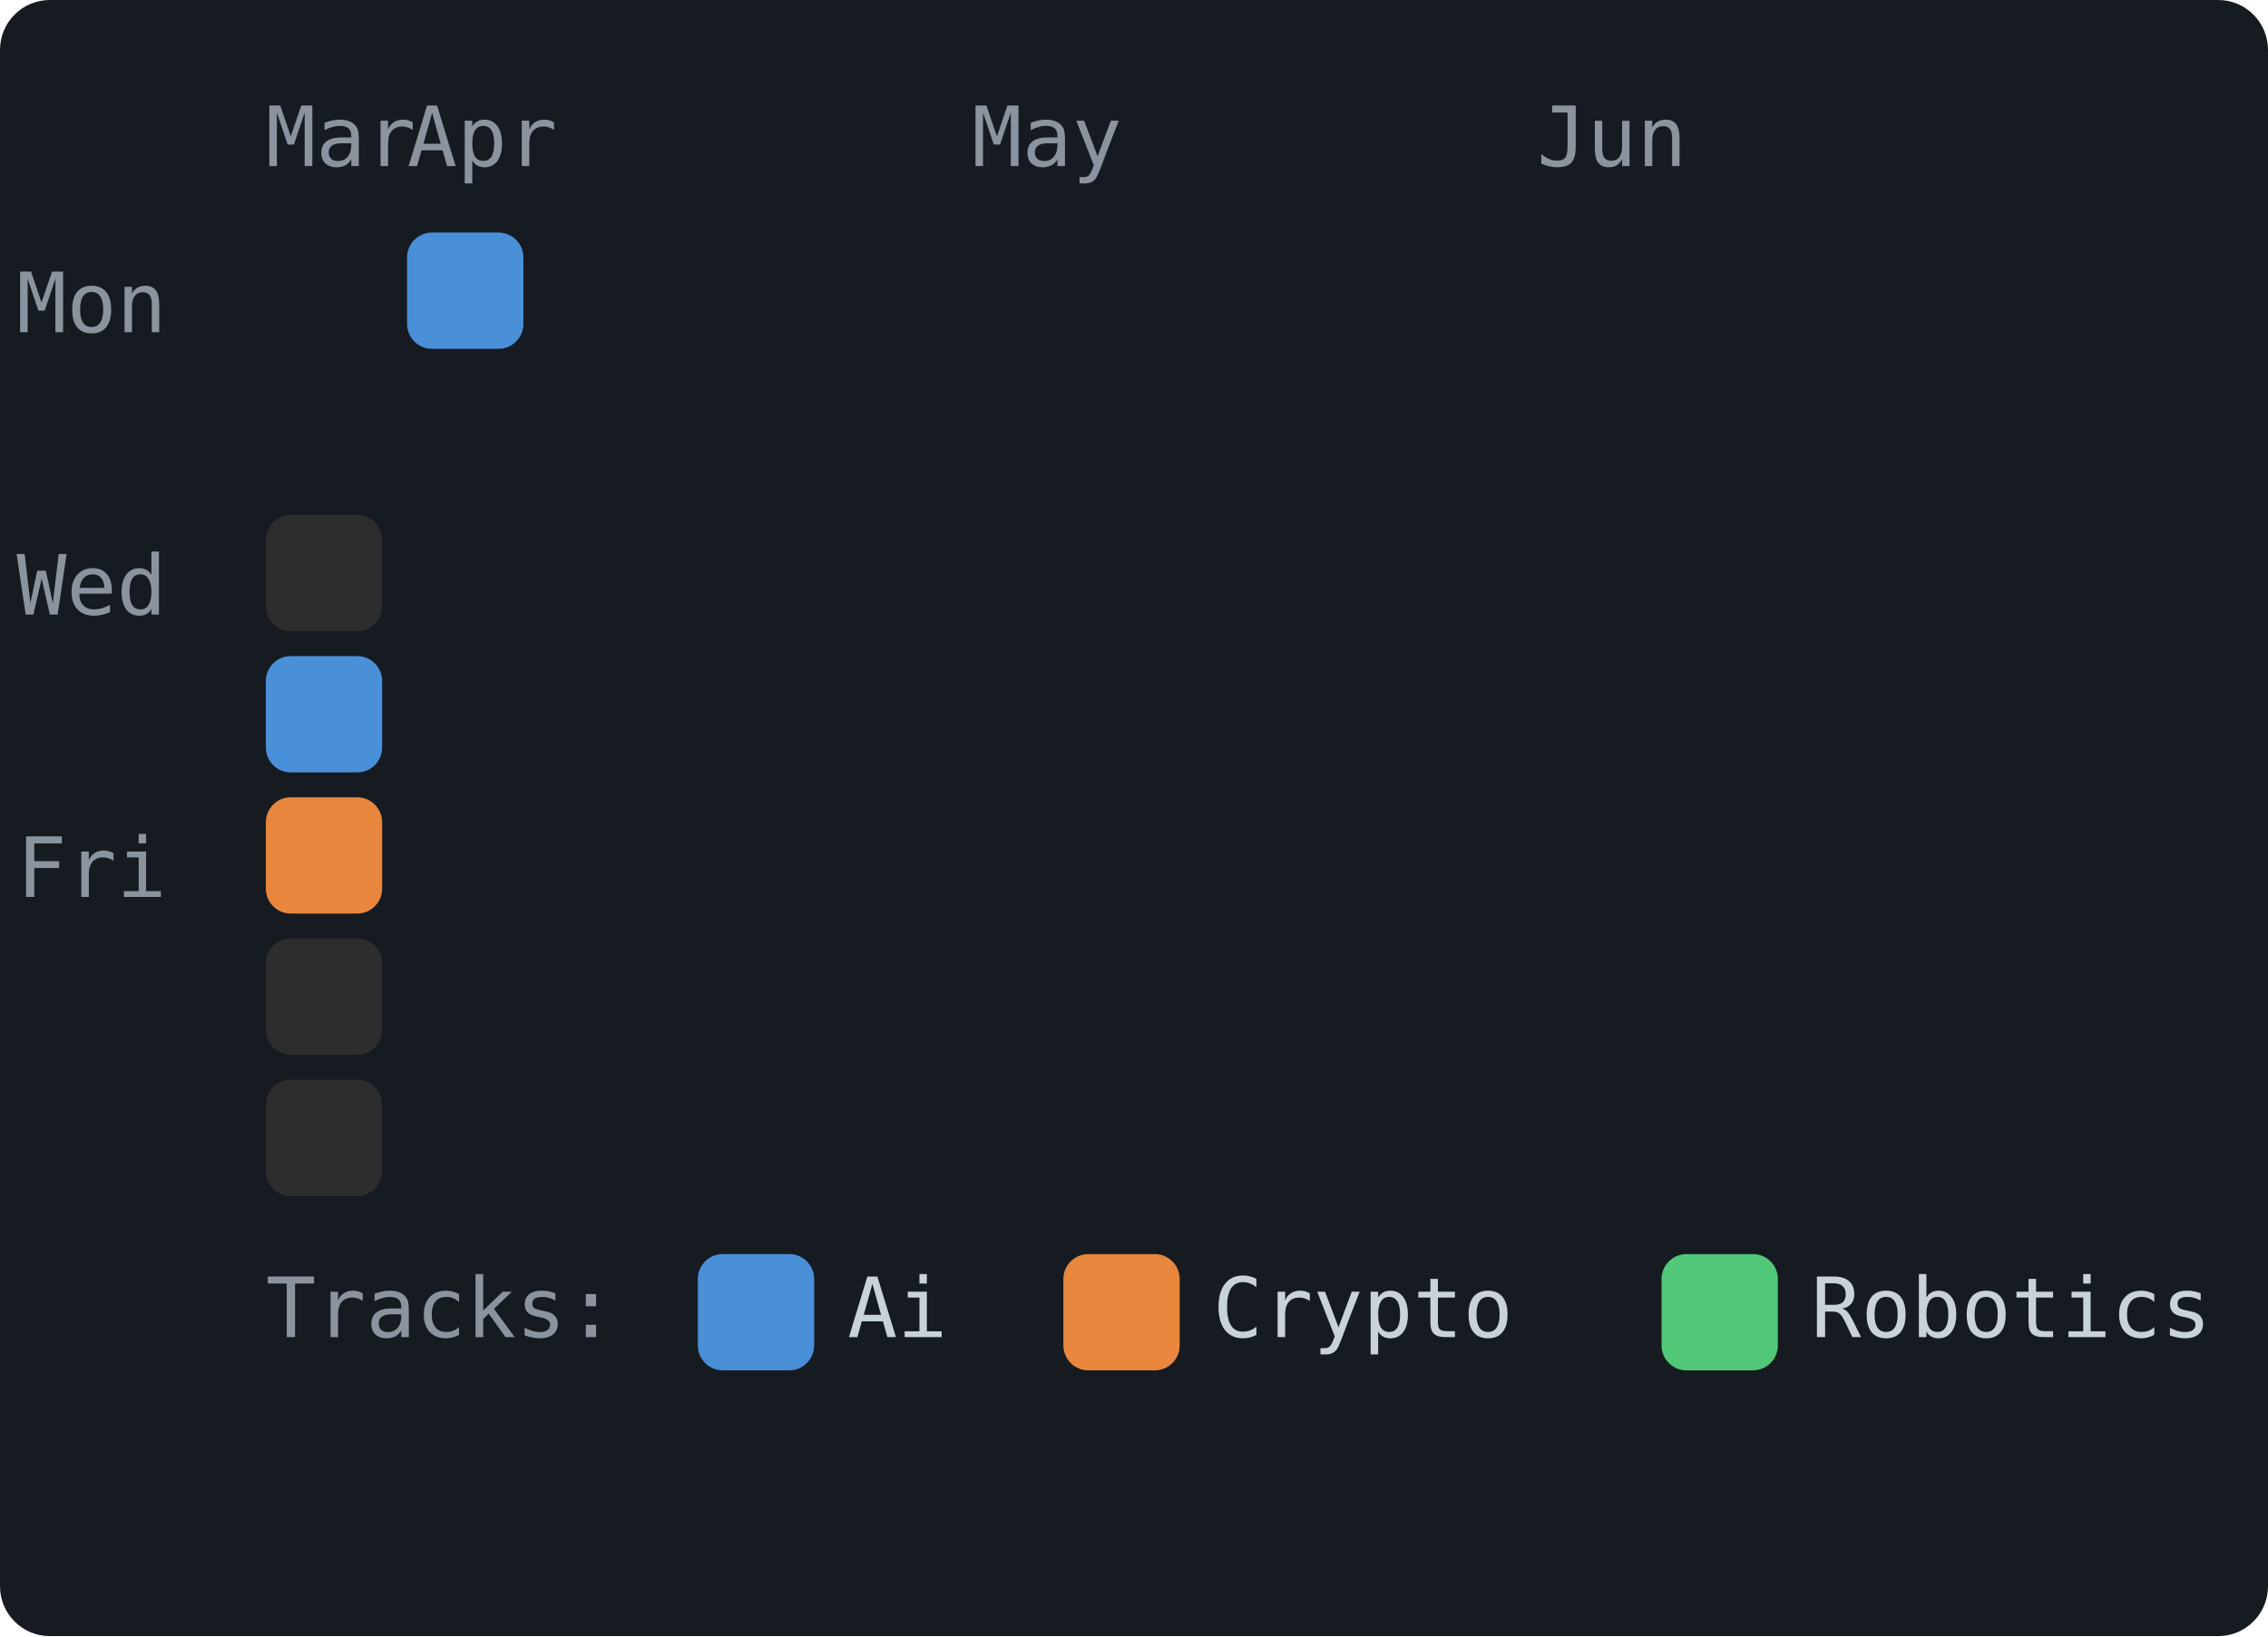
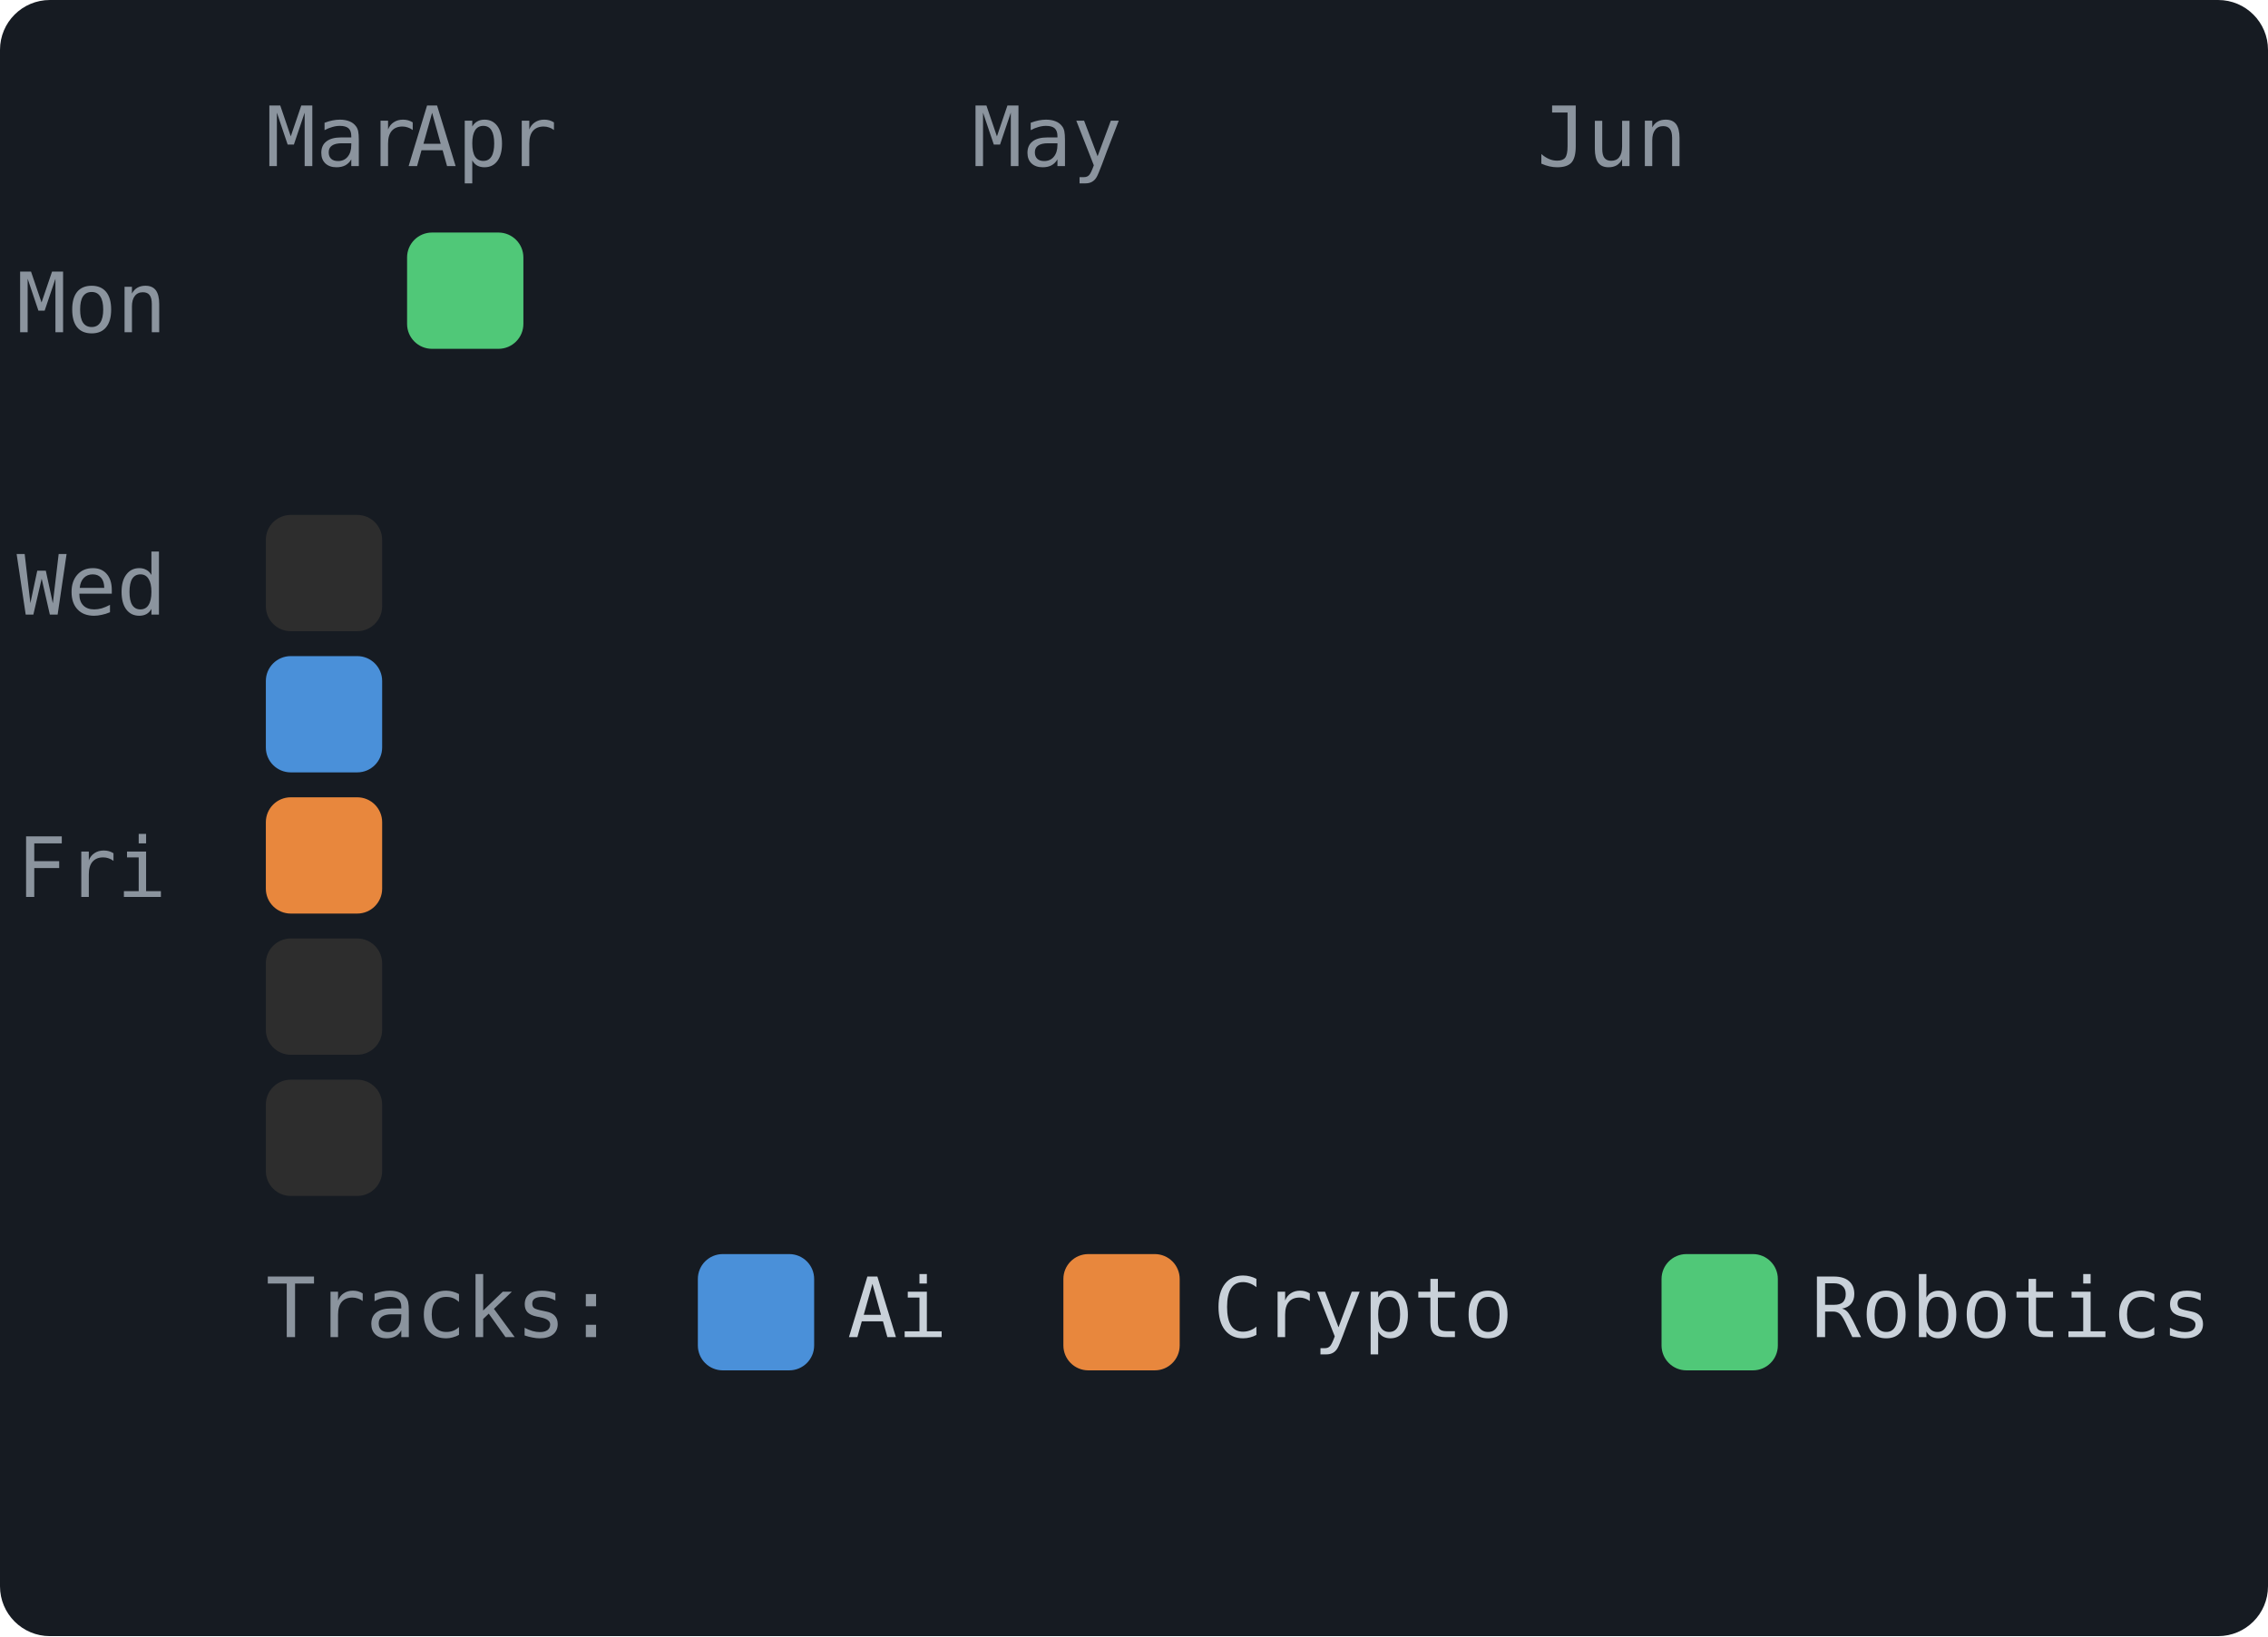
<svg xmlns="http://www.w3.org/2000/svg" width="273" height="197" viewBox="0 0 273 197">
  <rect width="273" height="197" fill="#161B22" rx="6" />
  <text x="2" y="40" fill="#8B949E" font-family="monospace" font-size="10">Mon</text>
  <text x="2" y="74" fill="#8B949E" font-family="monospace" font-size="10">Wed</text>
  <text x="2" y="108" fill="#8B949E" font-family="monospace" font-size="10">Fri</text>
  <text x="32" y="20" fill="#8B949E" font-family="monospace" font-size="10">Mar</text>
  <text x="49" y="20" fill="#8B949E" font-family="monospace" font-size="10">Apr</text>
  <text x="117" y="20" fill="#8B949E" font-family="monospace" font-size="10">May</text>
  <text x="185" y="20" fill="#8B949E" font-family="monospace" font-size="10">Jun</text>
  <rect x="32" y="62" width="14" height="14" rx="3" fill="#2D2D2D" />
  <rect x="32" y="79" width="14" height="14" rx="3" fill="#4A90D9" />
  <rect x="32" y="96" width="14" height="14" rx="3" fill="#E8873D" />
  <rect x="32" y="113" width="14" height="14" rx="3" fill="#2D2D2D" />
  <rect x="32" y="130" width="14" height="14" rx="3" fill="#2D2D2D" />
-   <rect x="49" y="28" width="14" height="14" rx="3" fill="#4A90D9" />
+   <rect x="49" y="28" width="14" height="14" rx="3" fill="#50C878" />
  <text x="32" y="161" fill="#8B949E" font-family="monospace" font-size="10">Tracks:</text>
  <rect x="84" y="151" width="14" height="14" rx="3" fill="#4A90D9" />
  <text x="102" y="161" fill="#C9D1D9" font-family="monospace" font-size="10">Ai</text>
  <rect x="128" y="151" width="14" height="14" rx="3" fill="#E8873D" />
  <text x="146" y="161" fill="#C9D1D9" font-family="monospace" font-size="10">Crypto</text>
  <rect x="200" y="151" width="14" height="14" rx="3" fill="#50C878" />
  <text x="218" y="161" fill="#C9D1D9" font-family="monospace" font-size="10">Robotics</text>
  <rect x="286" y="151" width="14" height="14" rx="3" fill="#9B59B6" />
  <text x="304" y="161" fill="#C9D1D9" font-family="monospace" font-size="10">Integration</text>
  <rect x="393" y="151" width="14" height="14" rx="3" fill="#2D2D2D" />
  <text x="411" y="161" fill="#C9D1D9" font-family="monospace" font-size="10">No activity</text>
</svg>
